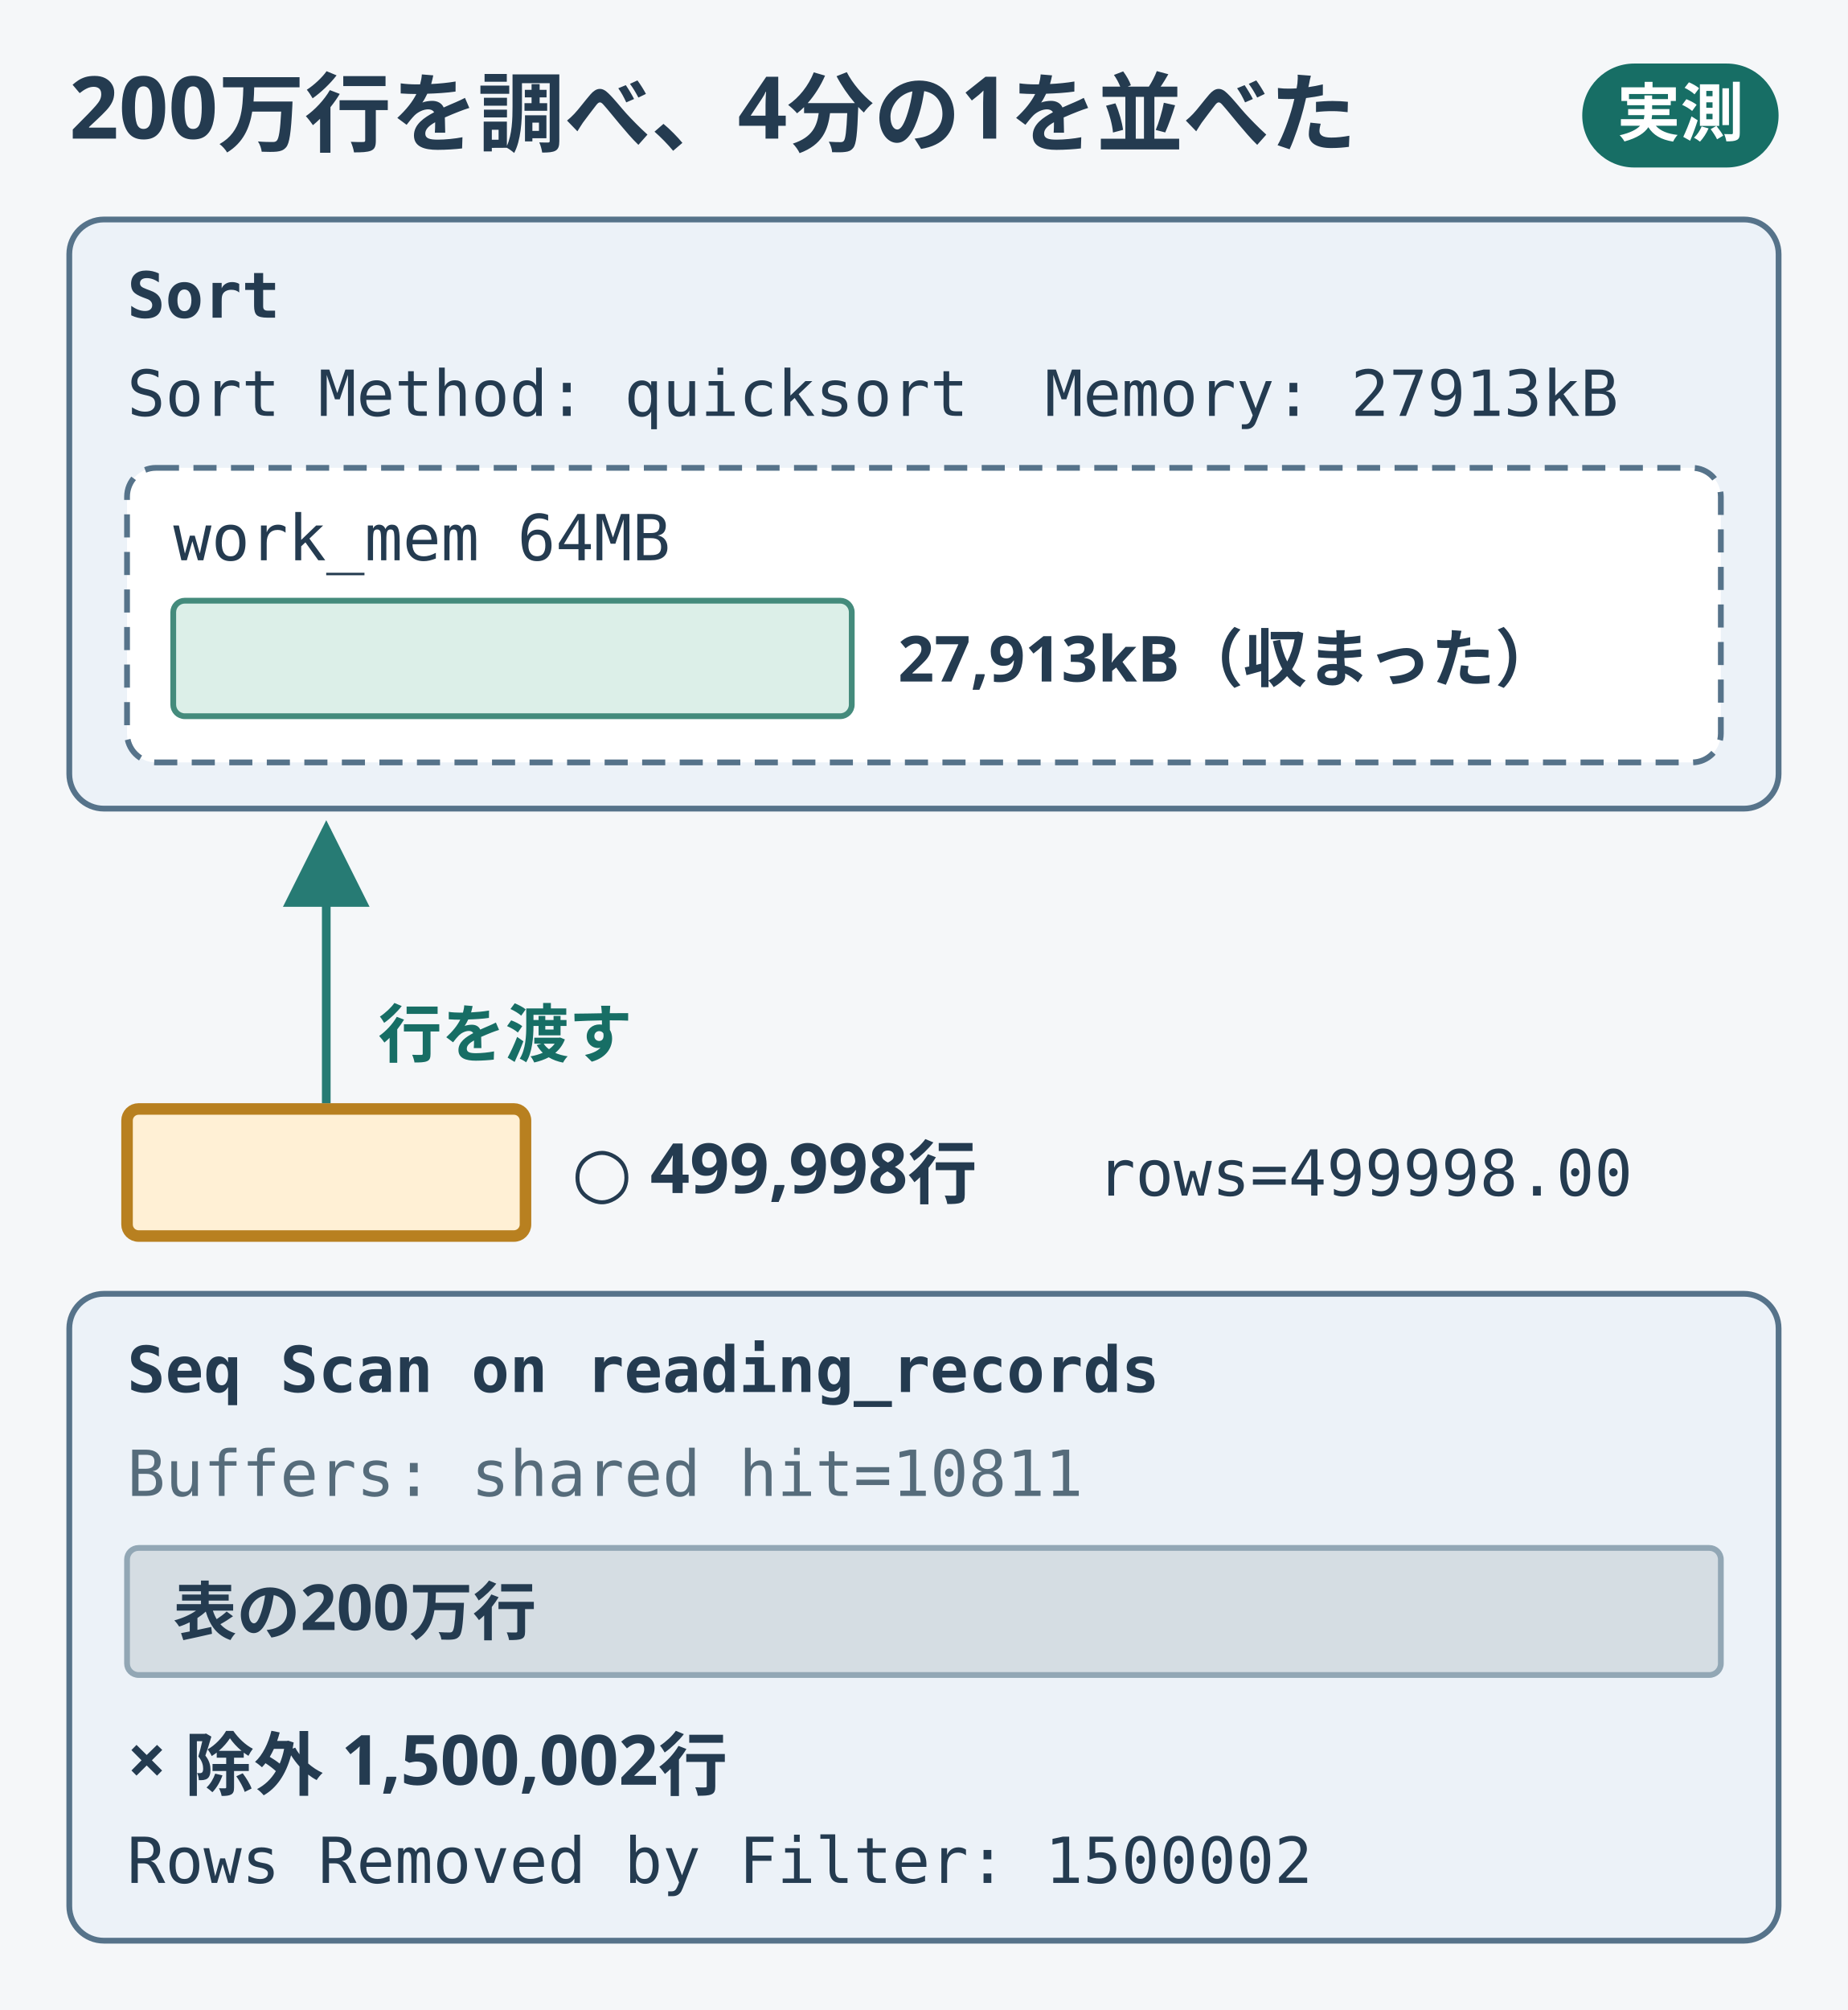
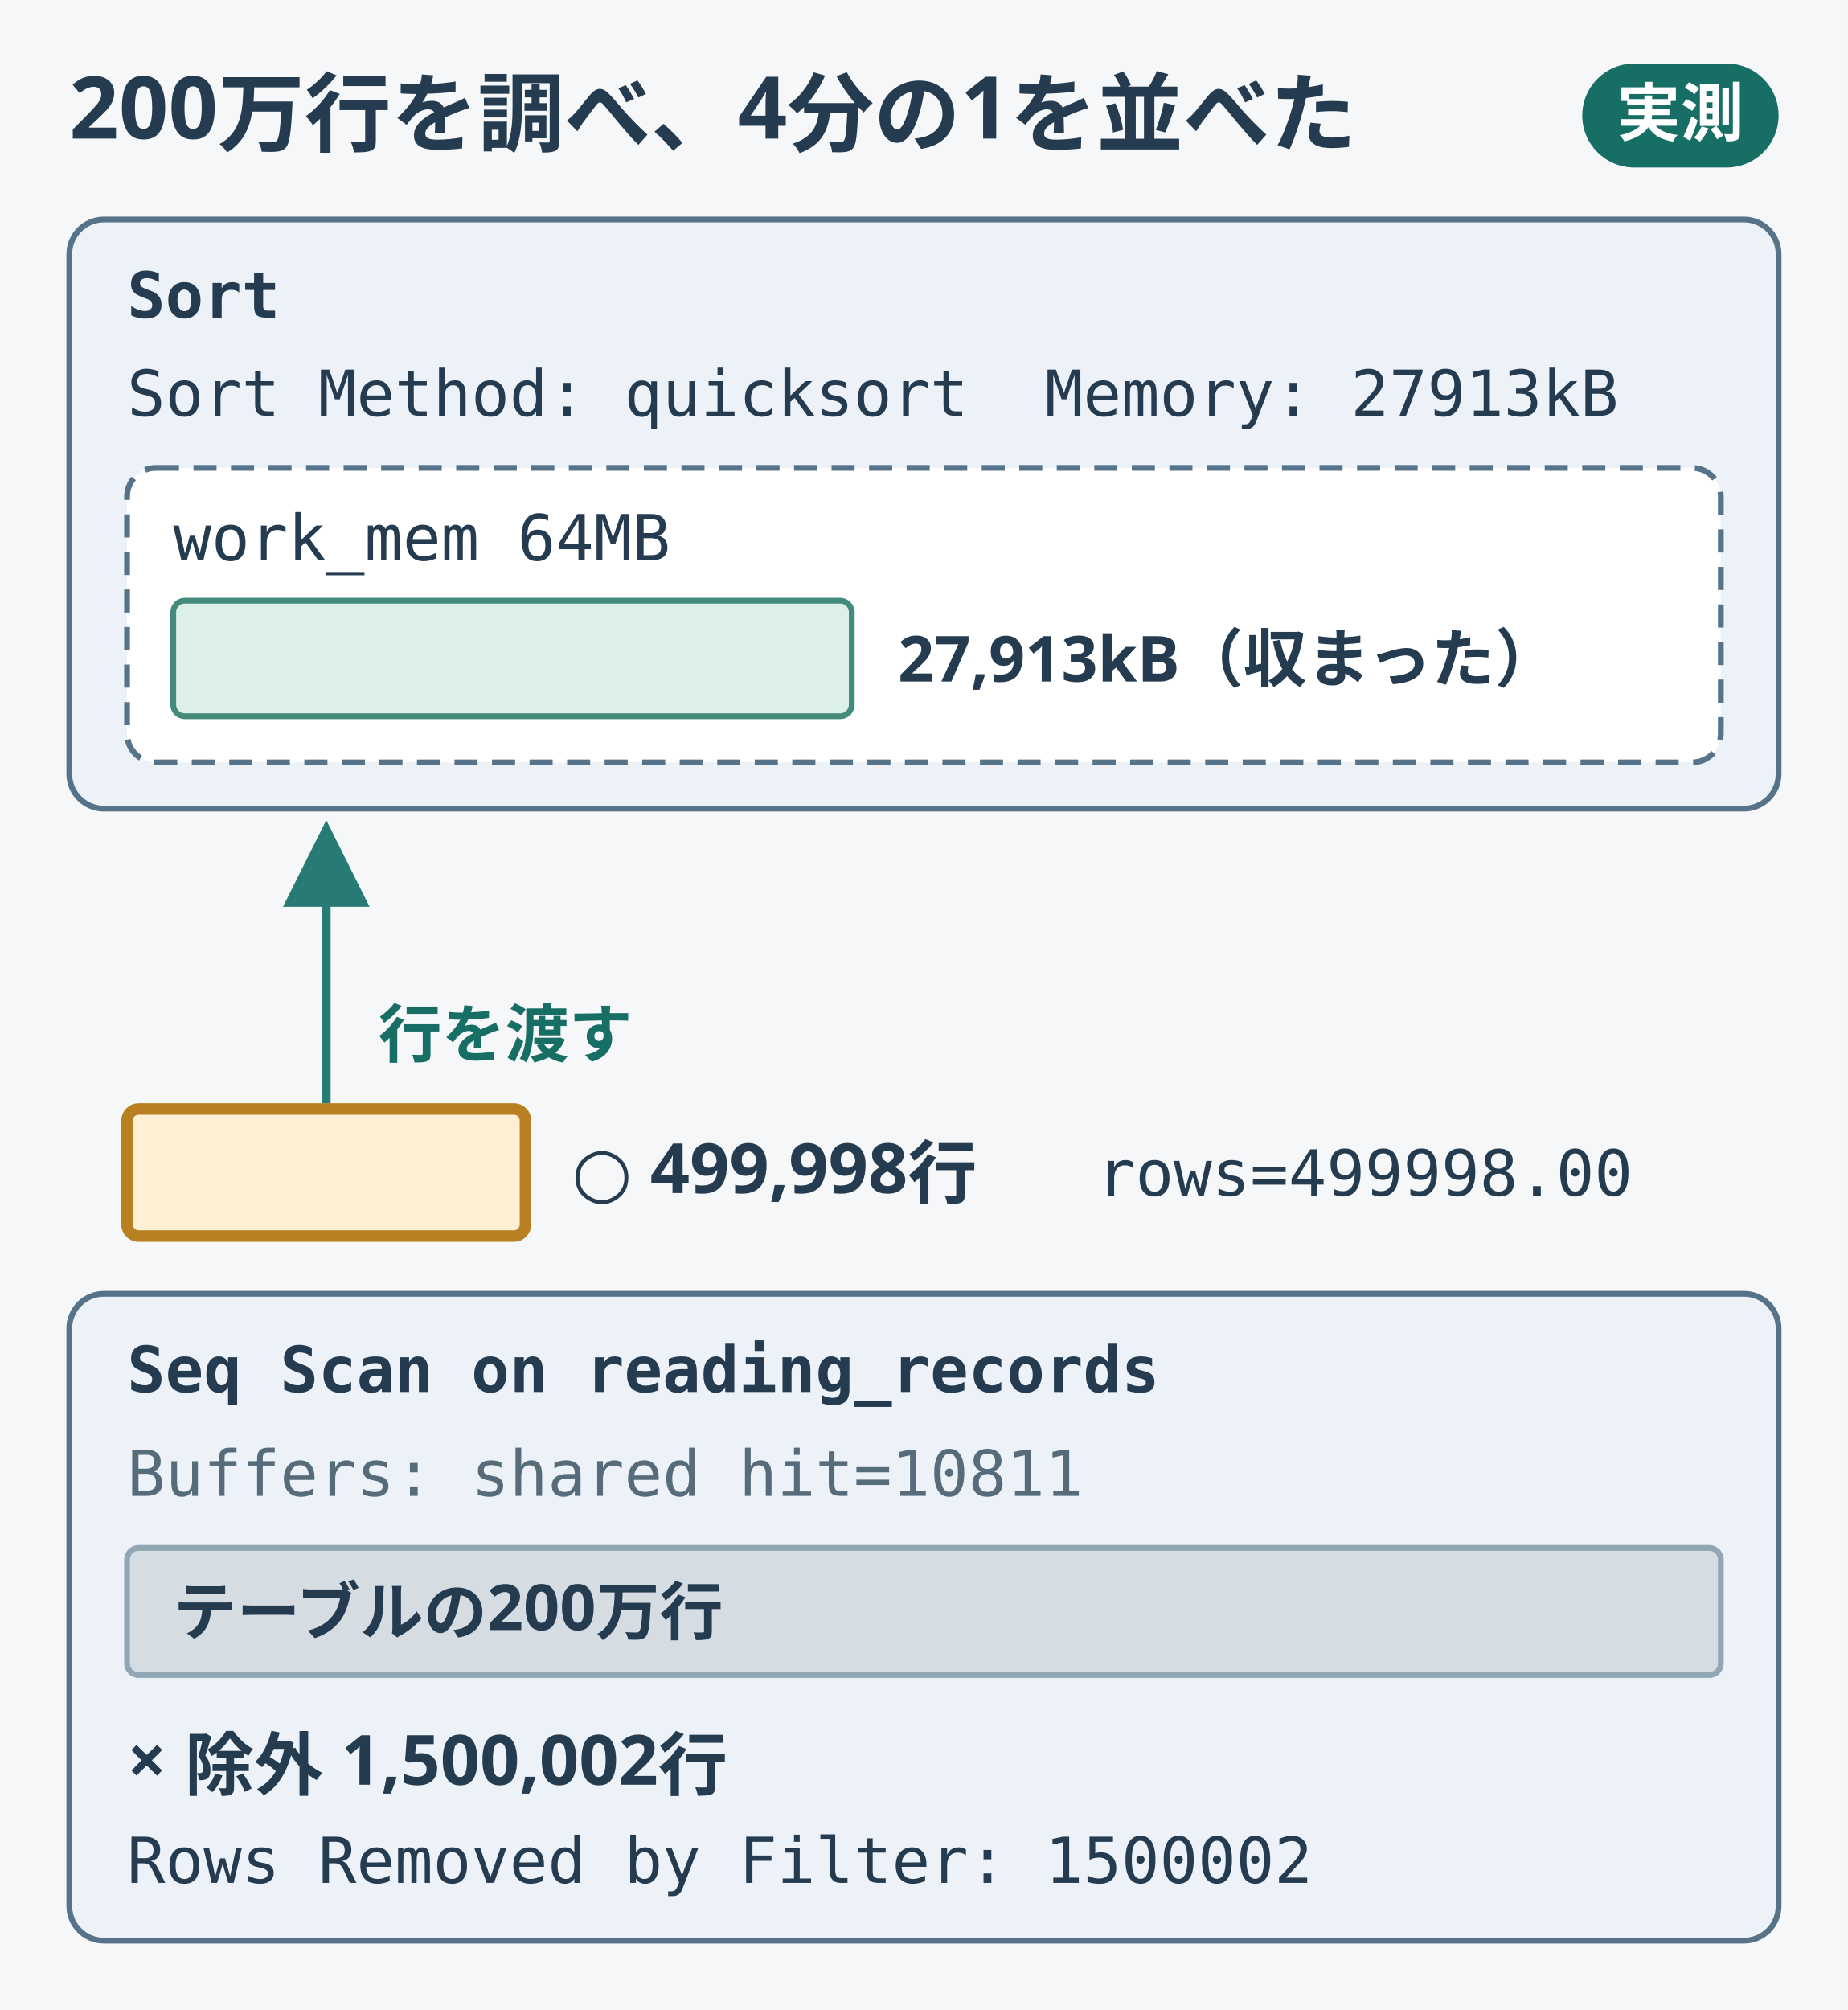
<svg xmlns="http://www.w3.org/2000/svg" width="640" height="696" viewBox="0 0 640 696" role="img" aria-labelledby="title">
  <defs>
    <marker id="flow" markerWidth="10" markerHeight="10" refX="9" refY="5" orient="auto">
      <path d="M0 0L10 5L0 10z" fill="#277b74" />
    </marker>
    <marker id="req" markerWidth="10" markerHeight="10" refX="9" refY="5" orient="auto">
      <path d="M0 0L10 5L0 10" fill="none" stroke="#945e11" stroke-width="2" />
    </marker>
    <marker id="ref" markerWidth="9" markerHeight="9" refX="8" refY="4.5" orient="auto">
      <path d="M0 0L9 4.5L0 9z" fill="#7d93a3" />
    </marker>
  </defs>
  <style>
text{font-family:"Hiragino Sans","Noto Sans JP",sans-serif;font-size:24px;fill:#243b50}
.h{font-size:30px;font-weight:700}.b{font-weight:700}.s{font-size:22px}.m{font-size:22px;fill:#566c7b}
.mono{font-family:ui-monospace,Menlo,monospace;font-size:22px}.tag{font-size:22px;font-weight:700;fill:#fff}
.teal{fill:#176e65}.brown{fill:#945e11}.real{fill:#176e65}
.panel{fill:#fff;stroke:#cedae1;stroke-width:2}.node{fill:#ecf2f8;stroke:#56738a;stroke-width:2}
.row{fill:#fff;stroke:#448b7c;stroke-width:2}.match{fill:#fff;stroke:#176e65;stroke-width:4}
.page{fill:#f7fbf9;stroke:#6d9f94;stroke-width:2}.ipage{fill:#f4f6f8;stroke:#6b7f8e;stroke-width:2}
.band{fill:#d5dde3;stroke:#92a7b5;stroke-width:2}.skip{fill:none;stroke:#b5c2cc;stroke-width:2;stroke-dasharray:6 5}
.hot{fill:#fff0d5;stroke:#b88020;stroke-width:4}.ghost{fill:#f5f7f9;stroke:#b5c2cc;stroke-width:2;stroke-dasharray:6 5}
.flow{fill:none;stroke:#277b74;stroke-width:3;marker-end:url(#flow)}.req{fill:none;stroke:#945e11;stroke-width:3;stroke-dasharray:8 6;marker-end:url(#req)}
.ref{fill:none;stroke:#7d93a3;stroke-width:2;marker-end:url(#ref)}.step{fill:#fff;stroke:#243b50;stroke-width:2.5}
.spine{fill:#e9f3f4;stroke:#243b50;stroke-width:1.5}
.work{fill:#fff;stroke:#56738a;stroke-width:2;stroke-dasharray:8 5}.val{fill:#dcefe8;stroke:#448b7c;stroke-width:2}.buffer{fill:#eaf6f1;stroke:#6d9f94;stroke-width:2}
  </style>
  <rect width="640" height="696" fill="#f5f7f9" />
  <text x="24" y="48" class="h">200万行を調べ、4分の1を並べた</text>
  <rect x="548" y="22" width="68" height="36" rx="18" class="real" />
  <text x="582" y="47" text-anchor="middle" class="tag">実測</text>
  <g id="sort">
    <rect x="24" y="76" width="592" height="204" rx="12" class="node" />
    <text x="44" y="110" class="mono b">Sort</text>
    <text x="44" y="144" class="mono" xml:space="preserve">Sort Method: quicksort  Memory: 27913kB</text>
    <rect x="44" y="162" width="552" height="102" rx="10" class="work" />
    <text x="60" y="194" class="mono">work_mem 64MB</text>
    <rect x="60" y="208" width="235" height="40" rx="4" class="val" />
    <text x="311" y="236" class="s b">27,913kB（収まった）</text>
  </g>
  <g id="passed-rows">
    <rect x="44" y="384" width="138" height="44" rx="4" class="hot" />
    <text x="198" y="414" class="b">○ 499,998行</text>
    <text x="380" y="414" class="mono">rows=499998.00</text>
    <path d="M113 382 V287" class="flow" />
    <text x="131" y="366" class="s b teal">行を渡す</text>
  </g>
  <g id="seqscan">
    <rect x="24" y="448" width="592" height="224" rx="12" class="node" />
    <text x="44" y="482" class="mono b">Seq Scan on reading_records</text>
    <text x="44" y="518" class="mono m">Buffers: shared hit=10811</text>
    <rect x="44" y="536" width="552" height="44" rx="4" class="band" />
-     <text x="60" y="566" class="s b">表の200万行</text>
+     <text x="60" y="566" class="s b">テーブルの200万行</text>
    <text x="44" y="618" class="b">× 除外 1,500,002行</text>
    <text x="44" y="652" class="mono">Rows Removed by Filter: 1500002</text>
  </g>
</svg>
